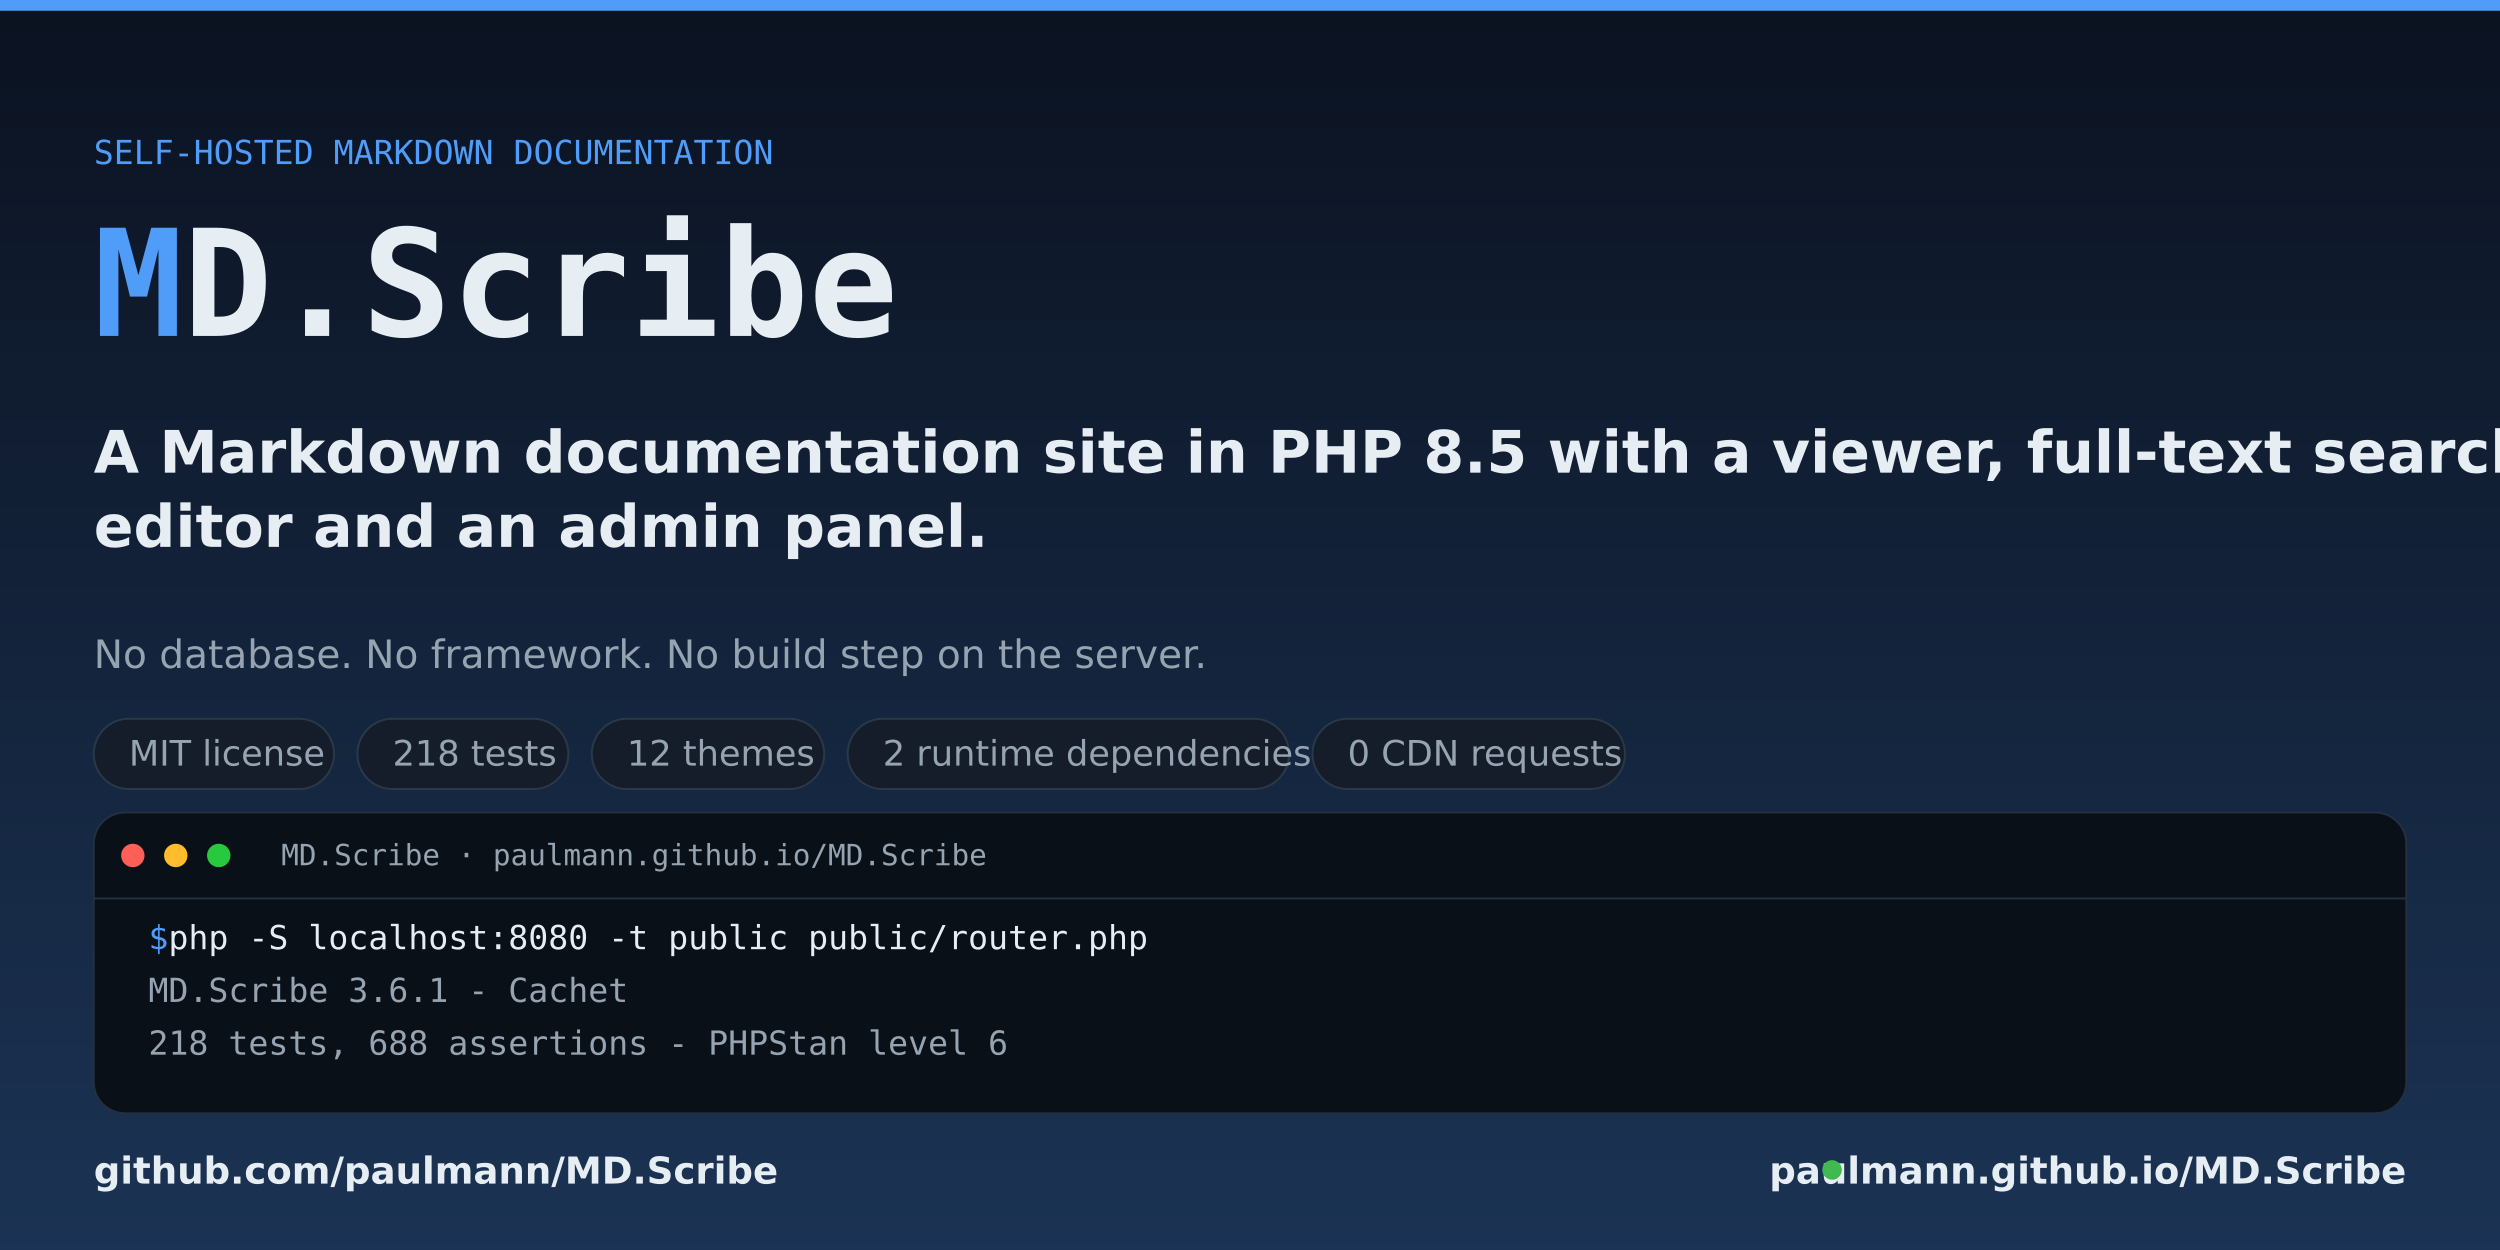
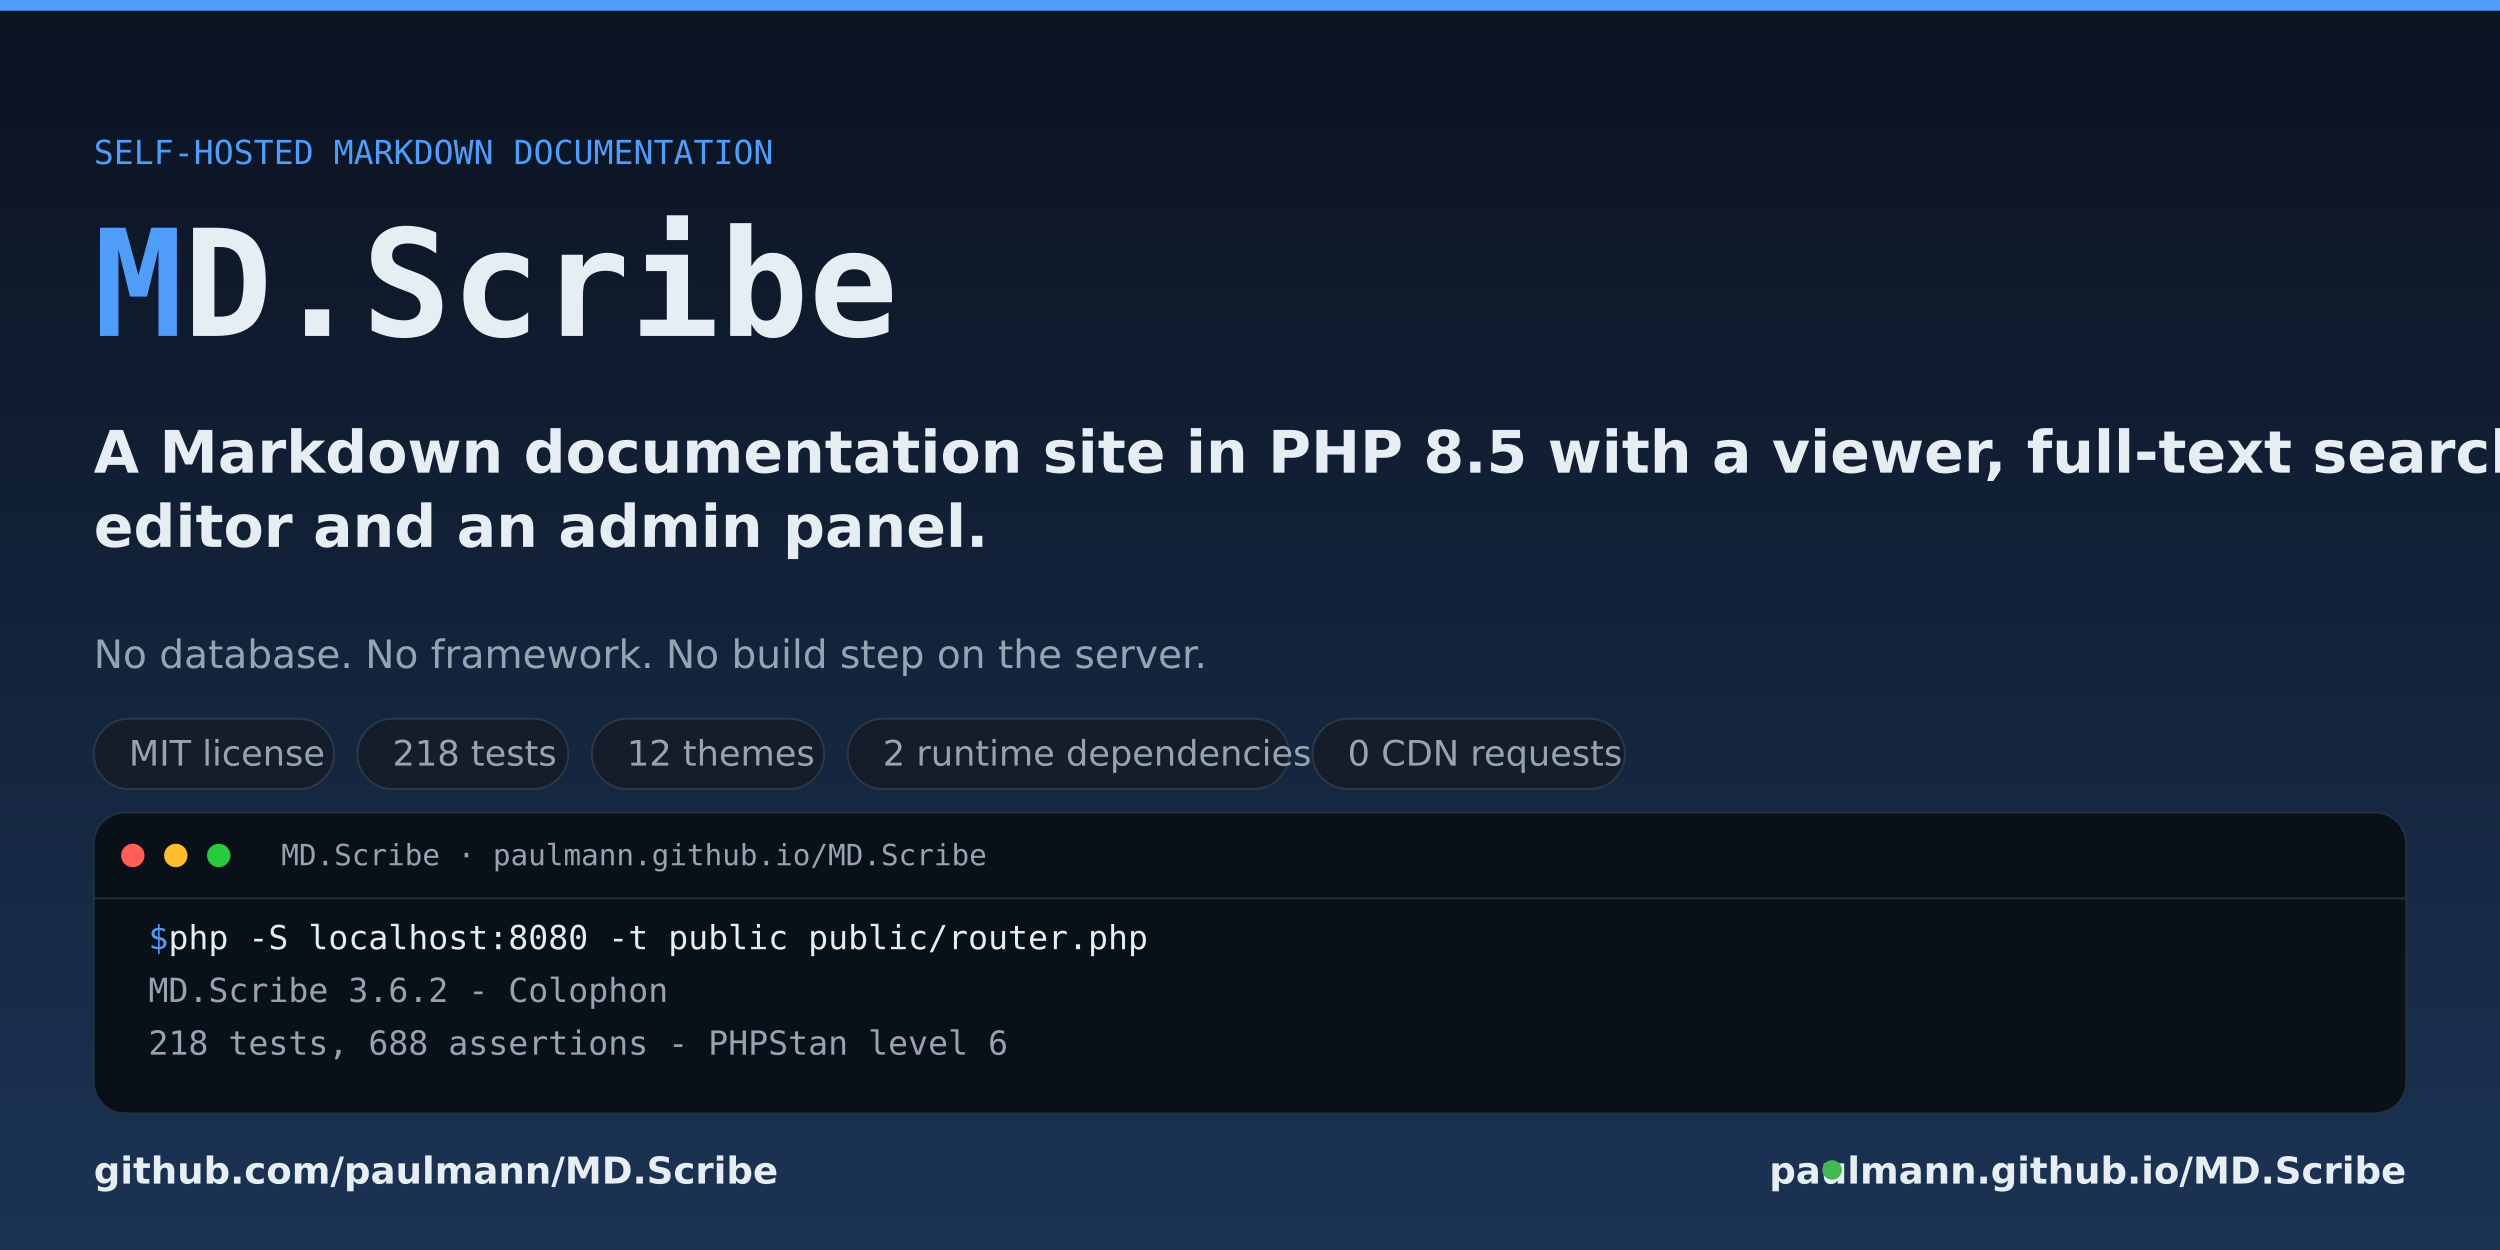
<svg xmlns="http://www.w3.org/2000/svg" width="1280" height="640" viewBox="0 0 1280 640" role="img" aria-label="MD.Scribe — A Markdown documentation site in PHP 8.5 with a viewer, full-text search, an editor and an admin panel.">
  <defs>
    <linearGradient id="background" x1="0" y1="0" x2="0" y2="1">
      <stop offset="0" stop-color="#0b1220" />
      <stop offset="1" stop-color="#1b3354" />
    </linearGradient>
  </defs>
  <rect width="1280" height="640" fill="url(#background)" />
  <rect x="0" y="0" width="1280" height="5" rx="0" fill="#4f9cf9" stroke="#4f9cf9" stroke-width="1" />
  <text x="48" y="84" font-family="Consolas, 'DejaVu Sans Mono', monospace" font-size="17" fill="#4f9cf9" text-anchor="start">SELF-HOSTED MARKDOWN DOCUMENTATION</text>
  <text x="48" y="172" font-family="Consolas, 'DejaVu Sans Mono', monospace" font-size="76" font-weight="700" fill="#e6edf3" text-anchor="start">
    <tspan x="48">
      <tspan fill="#4f9cf9">M</tspan>D.Scribe</tspan>
  </text>
  <text x="48" y="242" font-family="'Segoe UI', 'DejaVu Sans', sans-serif" font-size="30" font-weight="700" fill="#e6edf3" text-anchor="start">A Markdown documentation site in PHP 8.5 with a viewer, full-text search, an</text>
  <text x="48" y="280" font-family="'Segoe UI', 'DejaVu Sans', sans-serif" font-size="30" font-weight="700" fill="#e6edf3" text-anchor="start">editor and an admin panel.</text>
  <text x="48" y="342" font-family="'Segoe UI', 'DejaVu Sans', sans-serif" font-size="20" fill="#96a4b2" text-anchor="start">No database. No framework. No build step on the server.</text>
  <rect x="48" y="368" width="123" height="36" rx="18" fill="#141d29" stroke="#2a3848" stroke-width="1" />
  <text x="66" y="392" font-family="'Segoe UI', 'DejaVu Sans', sans-serif" font-size="18" fill="#96a4b2" text-anchor="start">MIT license</text>
  <rect x="183" y="368" width="108" height="36" rx="18" fill="#141d29" stroke="#2a3848" stroke-width="1" />
  <text x="201" y="392" font-family="'Segoe UI', 'DejaVu Sans', sans-serif" font-size="18" fill="#96a4b2" text-anchor="start">218 tests</text>
  <rect x="303" y="368" width="119" height="36" rx="18" fill="#141d29" stroke="#2a3848" stroke-width="1" />
  <text x="321" y="392" font-family="'Segoe UI', 'DejaVu Sans', sans-serif" font-size="18" fill="#96a4b2" text-anchor="start">12 themes</text>
  <rect x="434" y="368" width="226" height="36" rx="18" fill="#141d29" stroke="#2a3848" stroke-width="1" />
  <text x="452" y="392" font-family="'Segoe UI', 'DejaVu Sans', sans-serif" font-size="18" fill="#96a4b2" text-anchor="start">2 runtime dependencies</text>
  <rect x="672" y="368" width="160" height="36" rx="18" fill="#141d29" stroke="#2a3848" stroke-width="1" />
  <text x="690" y="392" font-family="'Segoe UI', 'DejaVu Sans', sans-serif" font-size="18" fill="#96a4b2" text-anchor="start">0 CDN requests</text>
  <rect x="48" y="416" width="1184" height="154" rx="16" fill="#0a1018" stroke="#22303f" stroke-width="1" />
  <circle cx="68" cy="438" r="6" fill="#ff5f56" />
  <circle cx="90" cy="438" r="6" fill="#ffbd2e" />
  <circle cx="112" cy="438" r="6" fill="#27c93f" />
  <line x1="48" y1="460" x2="1232" y2="460" stroke="#22303f" stroke-width="1" />
  <text x="144" y="443" font-family="Consolas, 'DejaVu Sans Mono', monospace" font-size="15" fill="#96a4b2" text-anchor="start">MD.Scribe · paulmann.github.io/MD.Scribe</text>
  <text x="76" y="486" font-family="Consolas, 'DejaVu Sans Mono', monospace" font-size="17" fill="#e6edf3" text-anchor="start">
    <tspan fill="#4f9cf9">$ </tspan>php -S localhost:8080 -t public public/router.php</text>
-   <text x="76" y="513" font-family="Consolas, 'DejaVu Sans Mono', monospace" font-size="17" fill="#96a4b2" text-anchor="start">MD.Scribe 3.6.1 - Cachet</text>
+   <text x="76" y="513" font-family="Consolas, 'DejaVu Sans Mono', monospace" font-size="17" fill="#96a4b2" text-anchor="start">MD.Scribe 3.6.2 - Colophon</text>
  <text x="76" y="540" font-family="Consolas, 'DejaVu Sans Mono', monospace" font-size="17" fill="#96a4b2" text-anchor="start">218 tests, 688 assertions - PHPStan level 6</text>
  <text x="48" y="606" font-family="'Segoe UI', 'DejaVu Sans', sans-serif" font-size="19" font-weight="700" fill="#e6edf3" text-anchor="start">github.com/paulmann/MD.Scribe</text>
  <text x="1232" y="606" font-family="'Segoe UI', 'DejaVu Sans', sans-serif" font-size="19" font-weight="700" fill="#e6edf3" text-anchor="end">paulmann.github.io/MD.Scribe</text>
  <circle cx="938.016" cy="599" r="5" fill="#3fb950" />
</svg>
